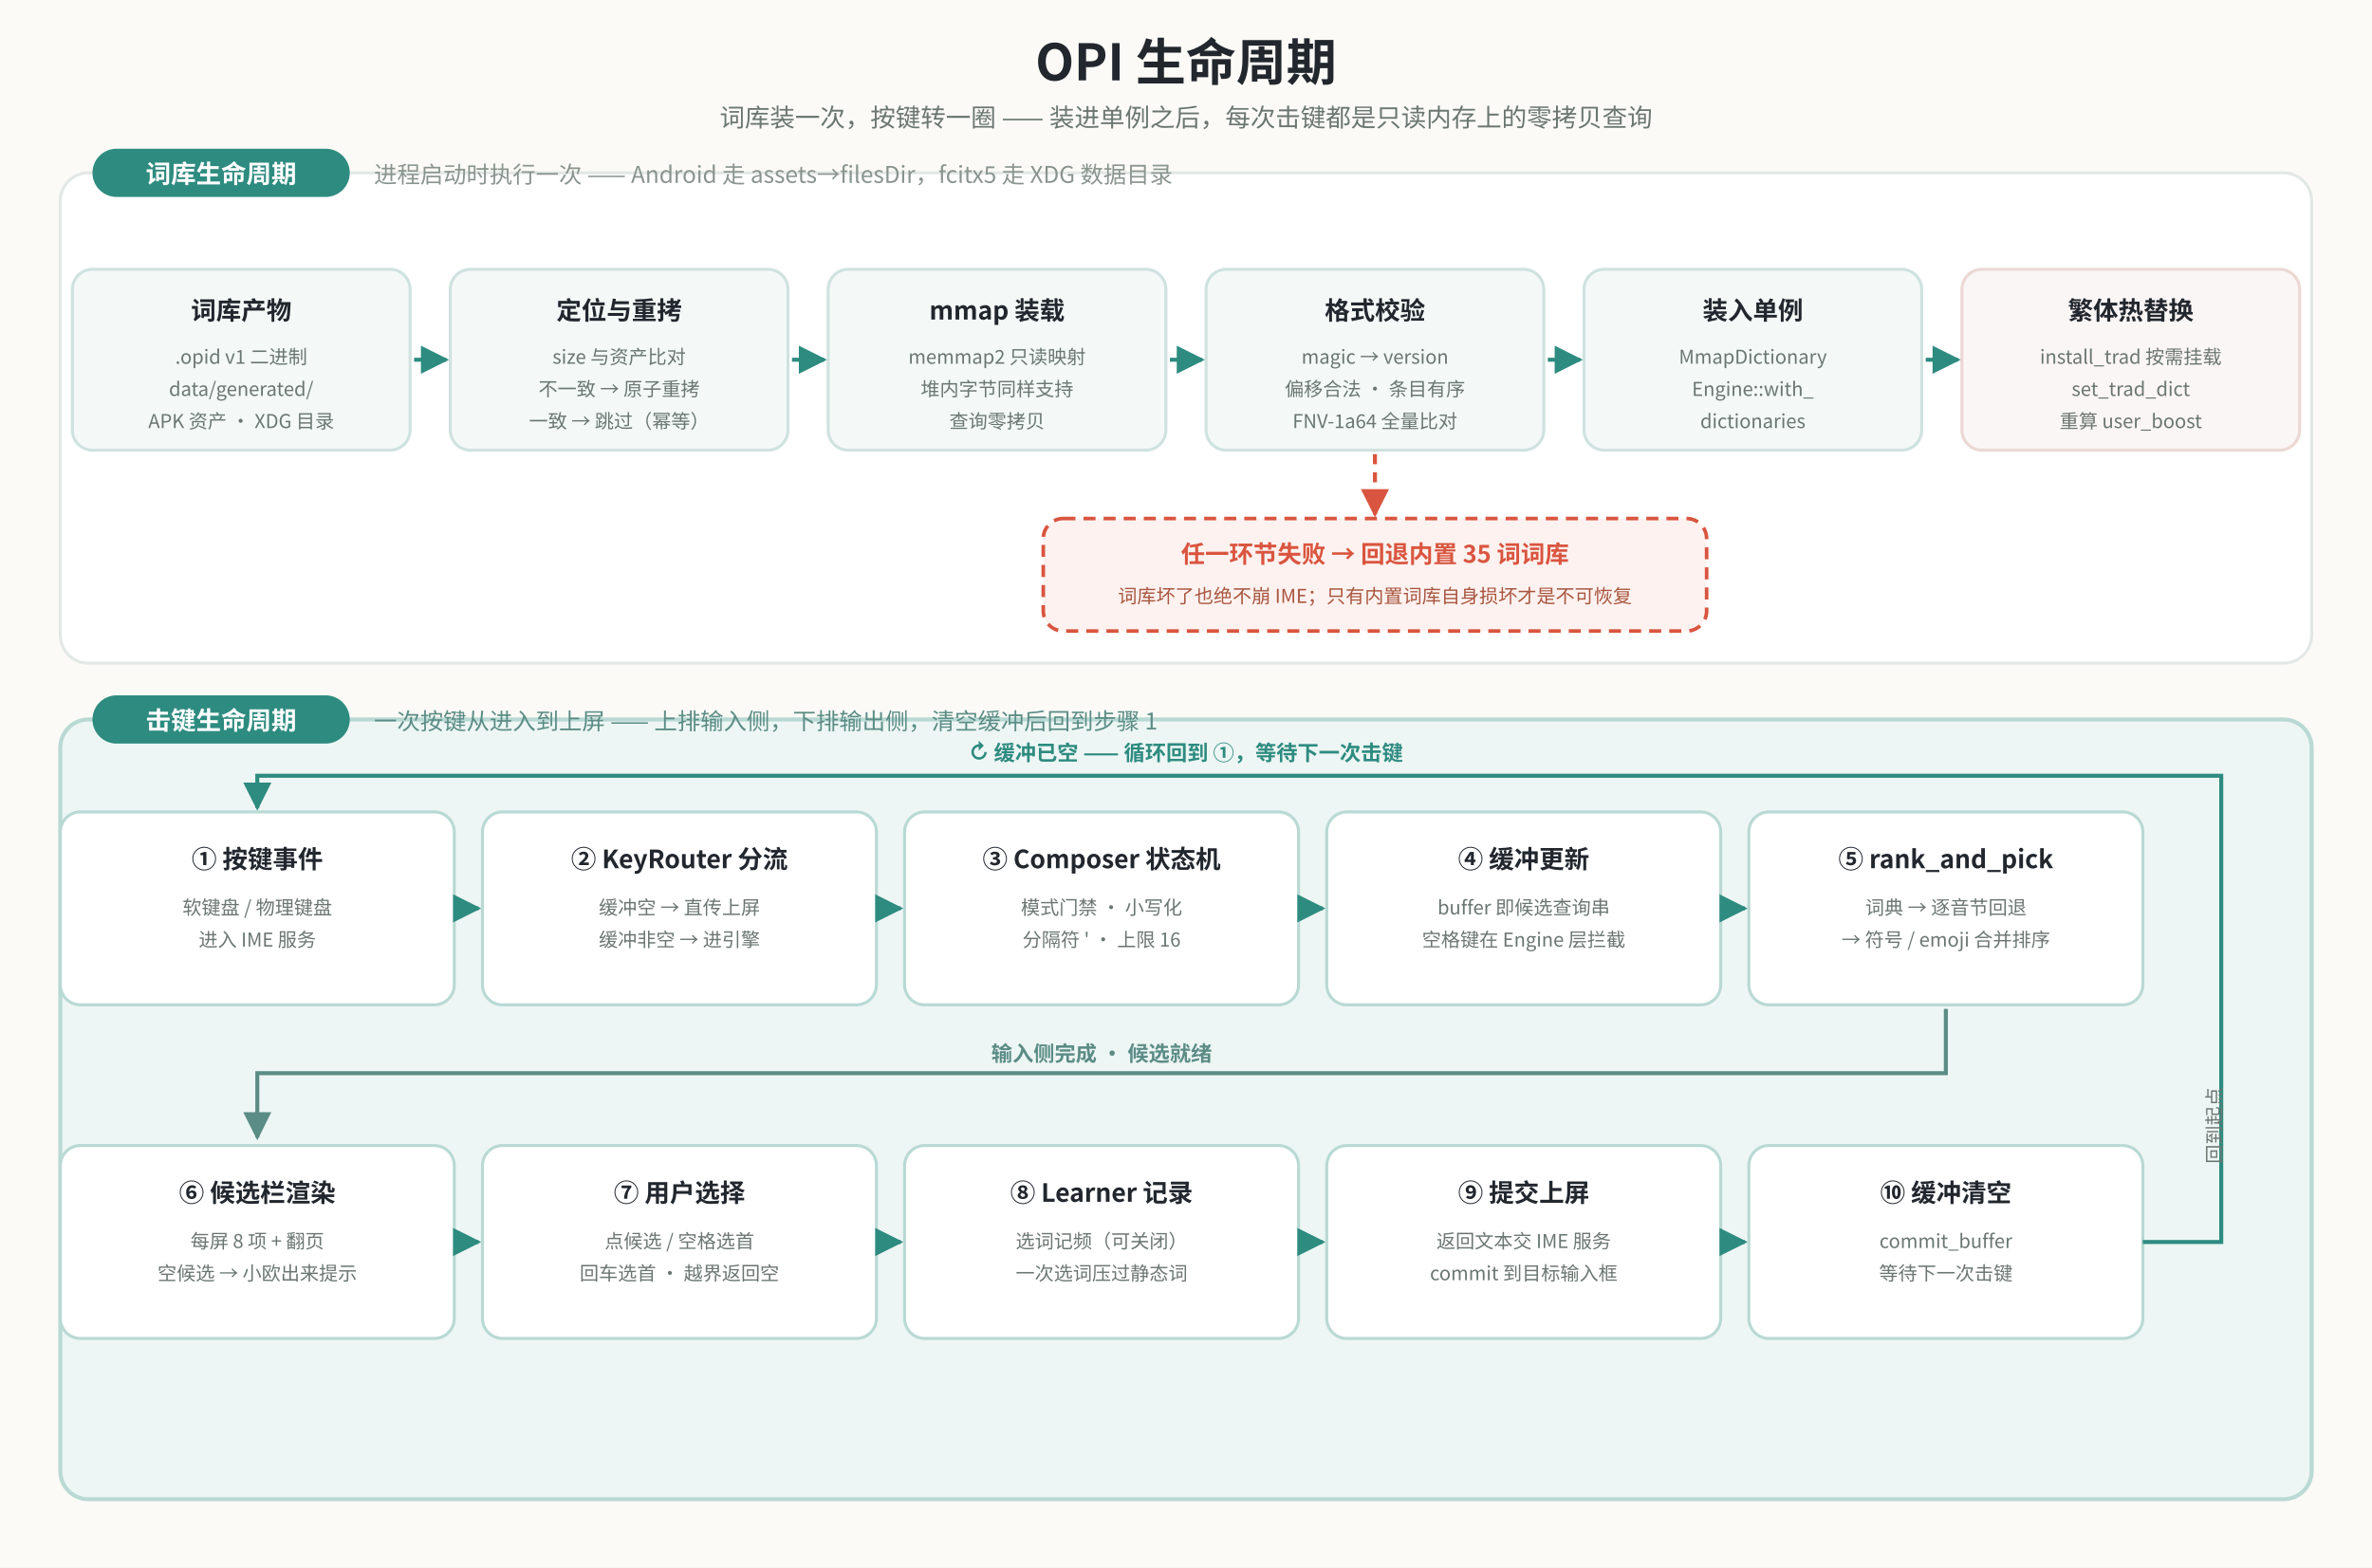
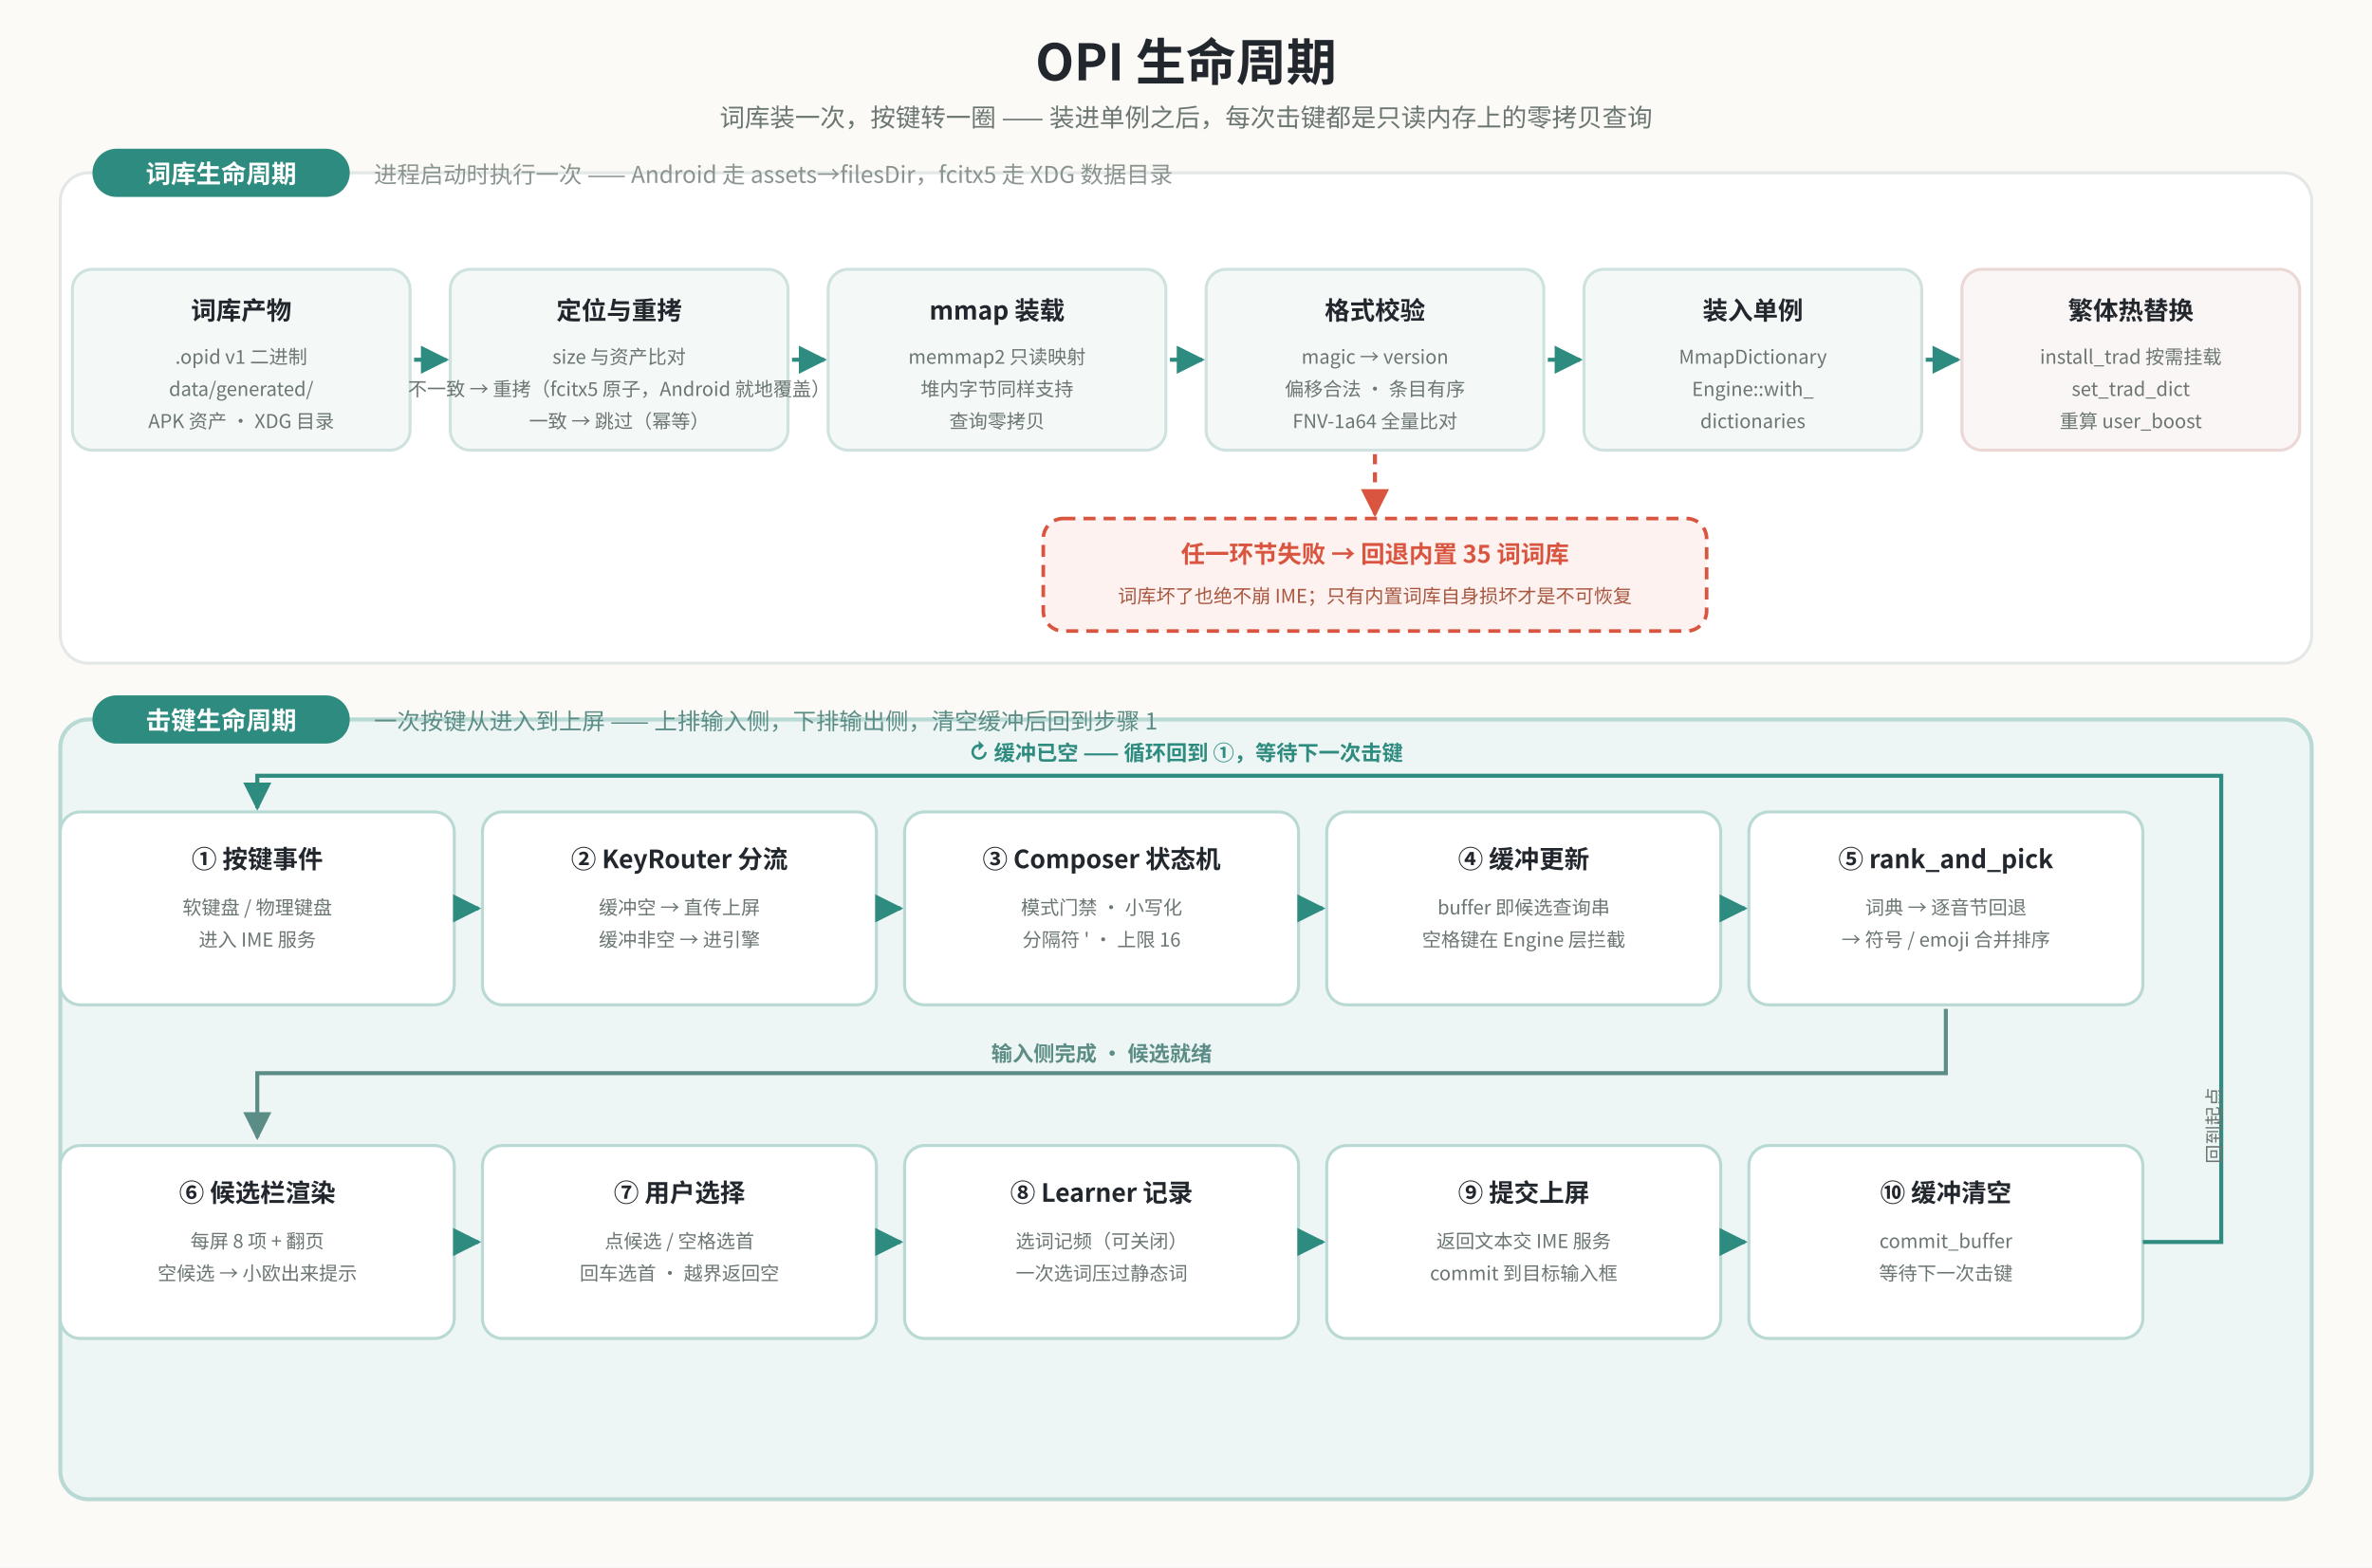
<svg xmlns="http://www.w3.org/2000/svg" viewBox="0 0 1180 780" width="1180" height="780" role="img" aria-labelledby="lcTitle lcDesc">
  <defs>
    <marker id="lcArw" viewBox="0 0 10 10" refX="9" refY="5" markerWidth="7" markerHeight="7" orient="auto-start-reverse">
      <path d="M0 0 L10 5 L0 10 z" fill="#2E8B80" />
    </marker>
    <marker id="lcArwR" viewBox="0 0 10 10" refX="9" refY="5" markerWidth="7" markerHeight="7" orient="auto-start-reverse">
      <path d="M0 0 L10 5 L0 10 z" fill="#D9553F" />
    </marker>
    <marker id="lcArwB" viewBox="0 0 10 10" refX="9" refY="5" markerWidth="7" markerHeight="7" orient="auto-start-reverse">
      <path d="M0 0 L10 5 L0 10 z" fill="#5B8C85" />
    </marker>
  </defs>
  <rect width="1180" height="780" fill="#FBFAF6" />
  <g font-family="'Noto Sans CJK SC','Source Han Sans SC','PingFang SC','Microsoft YaHei',-apple-system,'Segoe UI',sans-serif">
    <text x="590" y="40" text-anchor="middle" font-size="25" font-weight="700" fill="#22272E">OPI 生命周期</text>
    <text x="590" y="63" text-anchor="middle" font-size="12.5" fill="#6B7671">词库装一次，按键转一圈 —— 装进单例之后，每次击键都是只读内存上的零拷贝查询</text>
    <rect x="30" y="86" width="1120" height="244" rx="14" fill="#FFFFFF" stroke="#E3E8E6" stroke-width="1.5" />
    <rect x="46" y="74" width="128" height="24" rx="12" fill="#2E8B80" />
    <text x="110" y="91" text-anchor="middle" font-size="12.5" font-weight="700" fill="#FFFFFF">词库生命周期</text>
    <text x="186" y="91" font-size="11.5" fill="#8A948F">进程启动时执行一次 —— Android 走 assets→filesDir，fcitx5 走 XDG 数据目录</text>
    <g>
      <rect x="36" y="134" width="168" height="90" rx="10" fill="#F4F9F8" stroke="#CFE2DF" stroke-width="1.5" />
      <text x="120" y="159" text-anchor="middle" font-size="12.5" font-weight="700" fill="#22272E">词库产物</text>
      <text x="120" y="181" text-anchor="middle" font-size="9.5" fill="#6B7671">.opid v1 二进制</text>
      <text x="120" y="197" text-anchor="middle" font-size="9.5" fill="#6B7671">data/generated/</text>
      <text x="120" y="213" text-anchor="middle" font-size="9.5" fill="#6B7671">APK 资产 · XDG 目录</text>
    </g>
    <g>
      <rect x="224" y="134" width="168" height="90" rx="10" fill="#F4F9F8" stroke="#CFE2DF" stroke-width="1.5" />
      <text x="308" y="159" text-anchor="middle" font-size="12.5" font-weight="700" fill="#22272E">定位与重拷</text>
      <text x="308" y="181" text-anchor="middle" font-size="9.5" fill="#6B7671">size 与资产比对</text>
-       <text x="308" y="197" text-anchor="middle" font-size="9.5" fill="#6B7671">不一致 → 原子重拷</text>
+       <text x="308" y="197" text-anchor="middle" font-size="9.5" fill="#6B7671">不一致 → 重拷（fcitx5 原子，Android 就地覆盖）</text>
      <text x="308" y="213" text-anchor="middle" font-size="9.5" fill="#6B7671">一致 → 跳过（幂等）</text>
    </g>
    <g>
      <rect x="412" y="134" width="168" height="90" rx="10" fill="#F4F9F8" stroke="#CFE2DF" stroke-width="1.5" />
      <text x="496" y="159" text-anchor="middle" font-size="12.5" font-weight="700" fill="#22272E">mmap 装载</text>
      <text x="496" y="181" text-anchor="middle" font-size="9.5" fill="#6B7671">memmap2 只读映射</text>
      <text x="496" y="197" text-anchor="middle" font-size="9.5" fill="#6B7671">堆内字节同样支持</text>
      <text x="496" y="213" text-anchor="middle" font-size="9.5" fill="#6B7671">查询零拷贝</text>
    </g>
    <g>
      <rect x="600" y="134" width="168" height="90" rx="10" fill="#F4F9F8" stroke="#CFE2DF" stroke-width="1.5" />
      <text x="684" y="159" text-anchor="middle" font-size="12.5" font-weight="700" fill="#22272E">格式校验</text>
      <text x="684" y="181" text-anchor="middle" font-size="9.5" fill="#6B7671">magic → version</text>
      <text x="684" y="197" text-anchor="middle" font-size="9.5" fill="#6B7671">偏移合法 · 条目有序</text>
      <text x="684" y="213" text-anchor="middle" font-size="9.5" fill="#6B7671">FNV-1a64 全量比对</text>
    </g>
    <g>
      <rect x="788" y="134" width="168" height="90" rx="10" fill="#F4F9F8" stroke="#CFE2DF" stroke-width="1.5" />
      <text x="872" y="159" text-anchor="middle" font-size="12.5" font-weight="700" fill="#22272E">装入单例</text>
      <text x="872" y="181" text-anchor="middle" font-size="9.5" fill="#6B7671">MmapDictionary</text>
      <text x="872" y="197" text-anchor="middle" font-size="9.5" fill="#6B7671">Engine::with_</text>
      <text x="872" y="213" text-anchor="middle" font-size="9.5" fill="#6B7671">dictionaries</text>
    </g>
    <g>
      <rect x="976" y="134" width="168" height="90" rx="10" fill="#FAF6F5" stroke="#EBD8D4" stroke-width="1.5" />
      <text x="1060" y="159" text-anchor="middle" font-size="12.5" font-weight="700" fill="#22272E">繁体热替换</text>
      <text x="1060" y="181" text-anchor="middle" font-size="9.5" fill="#6B7671">install_trad 按需挂载</text>
      <text x="1060" y="197" text-anchor="middle" font-size="9.5" fill="#6B7671">set_trad_dict</text>
      <text x="1060" y="213" text-anchor="middle" font-size="9.5" fill="#6B7671">重算 user_boost</text>
    </g>
    <g stroke="#2E8B80" stroke-width="2" marker-end="url(#lcArw)" fill="none">
      <path d="M206 179 L222 179" />
      <path d="M394 179 L410 179" />
      <path d="M582 179 L598 179" />
      <path d="M770 179 L786 179" />
      <path d="M958 179 L974 179" />
    </g>
    <path d="M684 226 L684 256" stroke="#D9553F" stroke-width="2" stroke-dasharray="5 4" marker-end="url(#lcArwR)" />
    <rect x="519" y="258" width="330" height="56" rx="10" fill="#FDF2F0" stroke="#D9553F" stroke-width="1.8" stroke-dasharray="6 4" />
    <text x="684" y="280" text-anchor="middle" font-size="12" font-weight="700" fill="#D9553F">任一环节失败 → 回退内置 35 词词库</text>
    <text x="684" y="300" text-anchor="middle" font-size="9.5" fill="#A8563F">词库坏了也绝不崩 IME；只有内置词库自身损坏才是不可恢复</text>
    <rect x="30" y="358" width="1120" height="388" rx="14" fill="#EDF6F4" stroke="#B9D9D4" stroke-width="2" />
    <rect x="46" y="346" width="128" height="24" rx="12" fill="#2E8B80" />
    <text x="110" y="363" text-anchor="middle" font-size="12.5" font-weight="700" fill="#FFFFFF">击键生命周期</text>
    <text x="186" y="363" font-size="11.5" fill="#5B8C85">一次按键从进入到上屏 —— 上排输入侧，下排输出侧，清空缓冲后回到步骤 1</text>
    <g>
      <rect x="30" y="404" width="196" height="96" rx="10" fill="#FFFFFF" stroke="#B9D9D4" stroke-width="1.5" />
      <text x="128" y="432" text-anchor="middle" font-size="12.5" font-weight="700" fill="#22272E">① 按键事件</text>
      <text x="128" y="455" text-anchor="middle" font-size="9.5" fill="#6B7671">软键盘 / 物理键盘</text>
      <text x="128" y="471" text-anchor="middle" font-size="9.5" fill="#6B7671">进入 IME 服务</text>
    </g>
    <g>
      <rect x="240" y="404" width="196" height="96" rx="10" fill="#FFFFFF" stroke="#B9D9D4" stroke-width="1.5" />
      <text x="338" y="432" text-anchor="middle" font-size="12.5" font-weight="700" fill="#22272E">② KeyRouter 分流</text>
      <text x="338" y="455" text-anchor="middle" font-size="9.5" fill="#6B7671">缓冲空 → 直传上屏</text>
      <text x="338" y="471" text-anchor="middle" font-size="9.5" fill="#6B7671">缓冲非空 → 进引擎</text>
    </g>
    <g>
      <rect x="450" y="404" width="196" height="96" rx="10" fill="#FFFFFF" stroke="#B9D9D4" stroke-width="1.5" />
      <text x="548" y="432" text-anchor="middle" font-size="12.5" font-weight="700" fill="#22272E">③ Composer 状态机</text>
      <text x="548" y="455" text-anchor="middle" font-size="9.5" fill="#6B7671">模式门禁 · 小写化</text>
      <text x="548" y="471" text-anchor="middle" font-size="9.5" fill="#6B7671">分隔符 ' · 上限 16</text>
    </g>
    <g>
      <rect x="660" y="404" width="196" height="96" rx="10" fill="#FFFFFF" stroke="#B9D9D4" stroke-width="1.5" />
      <text x="758" y="432" text-anchor="middle" font-size="12.5" font-weight="700" fill="#22272E">④ 缓冲更新</text>
      <text x="758" y="455" text-anchor="middle" font-size="9.5" fill="#6B7671">buffer 即候选查询串</text>
      <text x="758" y="471" text-anchor="middle" font-size="9.5" fill="#6B7671">空格键在 Engine 层拦截</text>
    </g>
    <g>
      <rect x="870" y="404" width="196" height="96" rx="10" fill="#FFFFFF" stroke="#B9D9D4" stroke-width="1.5" />
      <text x="968" y="432" text-anchor="middle" font-size="12.5" font-weight="700" fill="#22272E">⑤ rank_and_pick</text>
      <text x="968" y="455" text-anchor="middle" font-size="9.5" fill="#6B7671">词典 → 逐音节回退</text>
      <text x="968" y="471" text-anchor="middle" font-size="9.5" fill="#6B7671">→ 符号 / emoji 合并排序</text>
    </g>
    <g stroke="#2E8B80" stroke-width="2" marker-end="url(#lcArw)" fill="none">
      <path d="M228 452 L238 452" />
      <path d="M438 452 L448 452" />
      <path d="M648 452 L658 452" />
      <path d="M858 452 L868 452" />
    </g>
    <path d="M968 502 L968 534 L128 534 L128 566" stroke="#5B8C85" stroke-width="2" fill="none" marker-end="url(#lcArwB)" />
    <text x="548" y="528" text-anchor="middle" font-size="10.5" font-weight="700" fill="#5B8C85">输入侧完成 · 候选就绪</text>
    <g>
      <rect x="30" y="570" width="196" height="96" rx="10" fill="#FFFFFF" stroke="#B9D9D4" stroke-width="1.5" />
      <text x="128" y="598" text-anchor="middle" font-size="12.5" font-weight="700" fill="#22272E">⑥ 候选栏渲染</text>
      <text x="128" y="621" text-anchor="middle" font-size="9.5" fill="#6B7671">每屏 8 项 + 翻页</text>
      <text x="128" y="637" text-anchor="middle" font-size="9.5" fill="#6B7671">空候选 → 小欧出来提示</text>
    </g>
    <g>
      <rect x="240" y="570" width="196" height="96" rx="10" fill="#FFFFFF" stroke="#B9D9D4" stroke-width="1.5" />
      <text x="338" y="598" text-anchor="middle" font-size="12.5" font-weight="700" fill="#22272E">⑦ 用户选择</text>
      <text x="338" y="621" text-anchor="middle" font-size="9.5" fill="#6B7671">点候选 / 空格选首</text>
      <text x="338" y="637" text-anchor="middle" font-size="9.5" fill="#6B7671">回车选首 · 越界返回空</text>
    </g>
    <g>
      <rect x="450" y="570" width="196" height="96" rx="10" fill="#FFFFFF" stroke="#B9D9D4" stroke-width="1.5" />
      <text x="548" y="598" text-anchor="middle" font-size="12.5" font-weight="700" fill="#22272E">⑧ Learner 记录</text>
      <text x="548" y="621" text-anchor="middle" font-size="9.5" fill="#6B7671">选词记频（可关闭）</text>
      <text x="548" y="637" text-anchor="middle" font-size="9.5" fill="#6B7671">一次选词压过静态词</text>
    </g>
    <g>
      <rect x="660" y="570" width="196" height="96" rx="10" fill="#FFFFFF" stroke="#B9D9D4" stroke-width="1.5" />
      <text x="758" y="598" text-anchor="middle" font-size="12.5" font-weight="700" fill="#22272E">⑨ 提交上屏</text>
      <text x="758" y="621" text-anchor="middle" font-size="9.5" fill="#6B7671">返回文本交 IME 服务</text>
      <text x="758" y="637" text-anchor="middle" font-size="9.5" fill="#6B7671">commit 到目标输入框</text>
    </g>
    <g>
      <rect x="870" y="570" width="196" height="96" rx="10" fill="#FFFFFF" stroke="#B9D9D4" stroke-width="1.5" />
      <text x="968" y="598" text-anchor="middle" font-size="12.5" font-weight="700" fill="#22272E">⑩ 缓冲清空</text>
      <text x="968" y="621" text-anchor="middle" font-size="9.5" fill="#6B7671">commit_buffer</text>
      <text x="968" y="637" text-anchor="middle" font-size="9.5" fill="#6B7671">等待下一次击键</text>
    </g>
    <g stroke="#2E8B80" stroke-width="2" marker-end="url(#lcArw)" fill="none">
      <path d="M228 618 L238 618" />
      <path d="M438 618 L448 618" />
      <path d="M648 618 L658 618" />
      <path d="M858 618 L868 618" />
    </g>
    <path d="M1066 618 L1105 618 L1105 386 L128 386 L128 402" stroke="#2E8B80" stroke-width="2" fill="none" marker-end="url(#lcArw)" />
    <text x="590" y="378" text-anchor="middle" font-size="10.5" font-weight="700" fill="#2E8B80">↻ 缓冲已空 —— 循环回到 ①，等待下一次击键</text>
    <text x="1105" y="560" text-anchor="middle" font-size="9.5" fill="#6B7671" transform="rotate(-90 1105 560)">回到起点</text>
  </g>
</svg>
